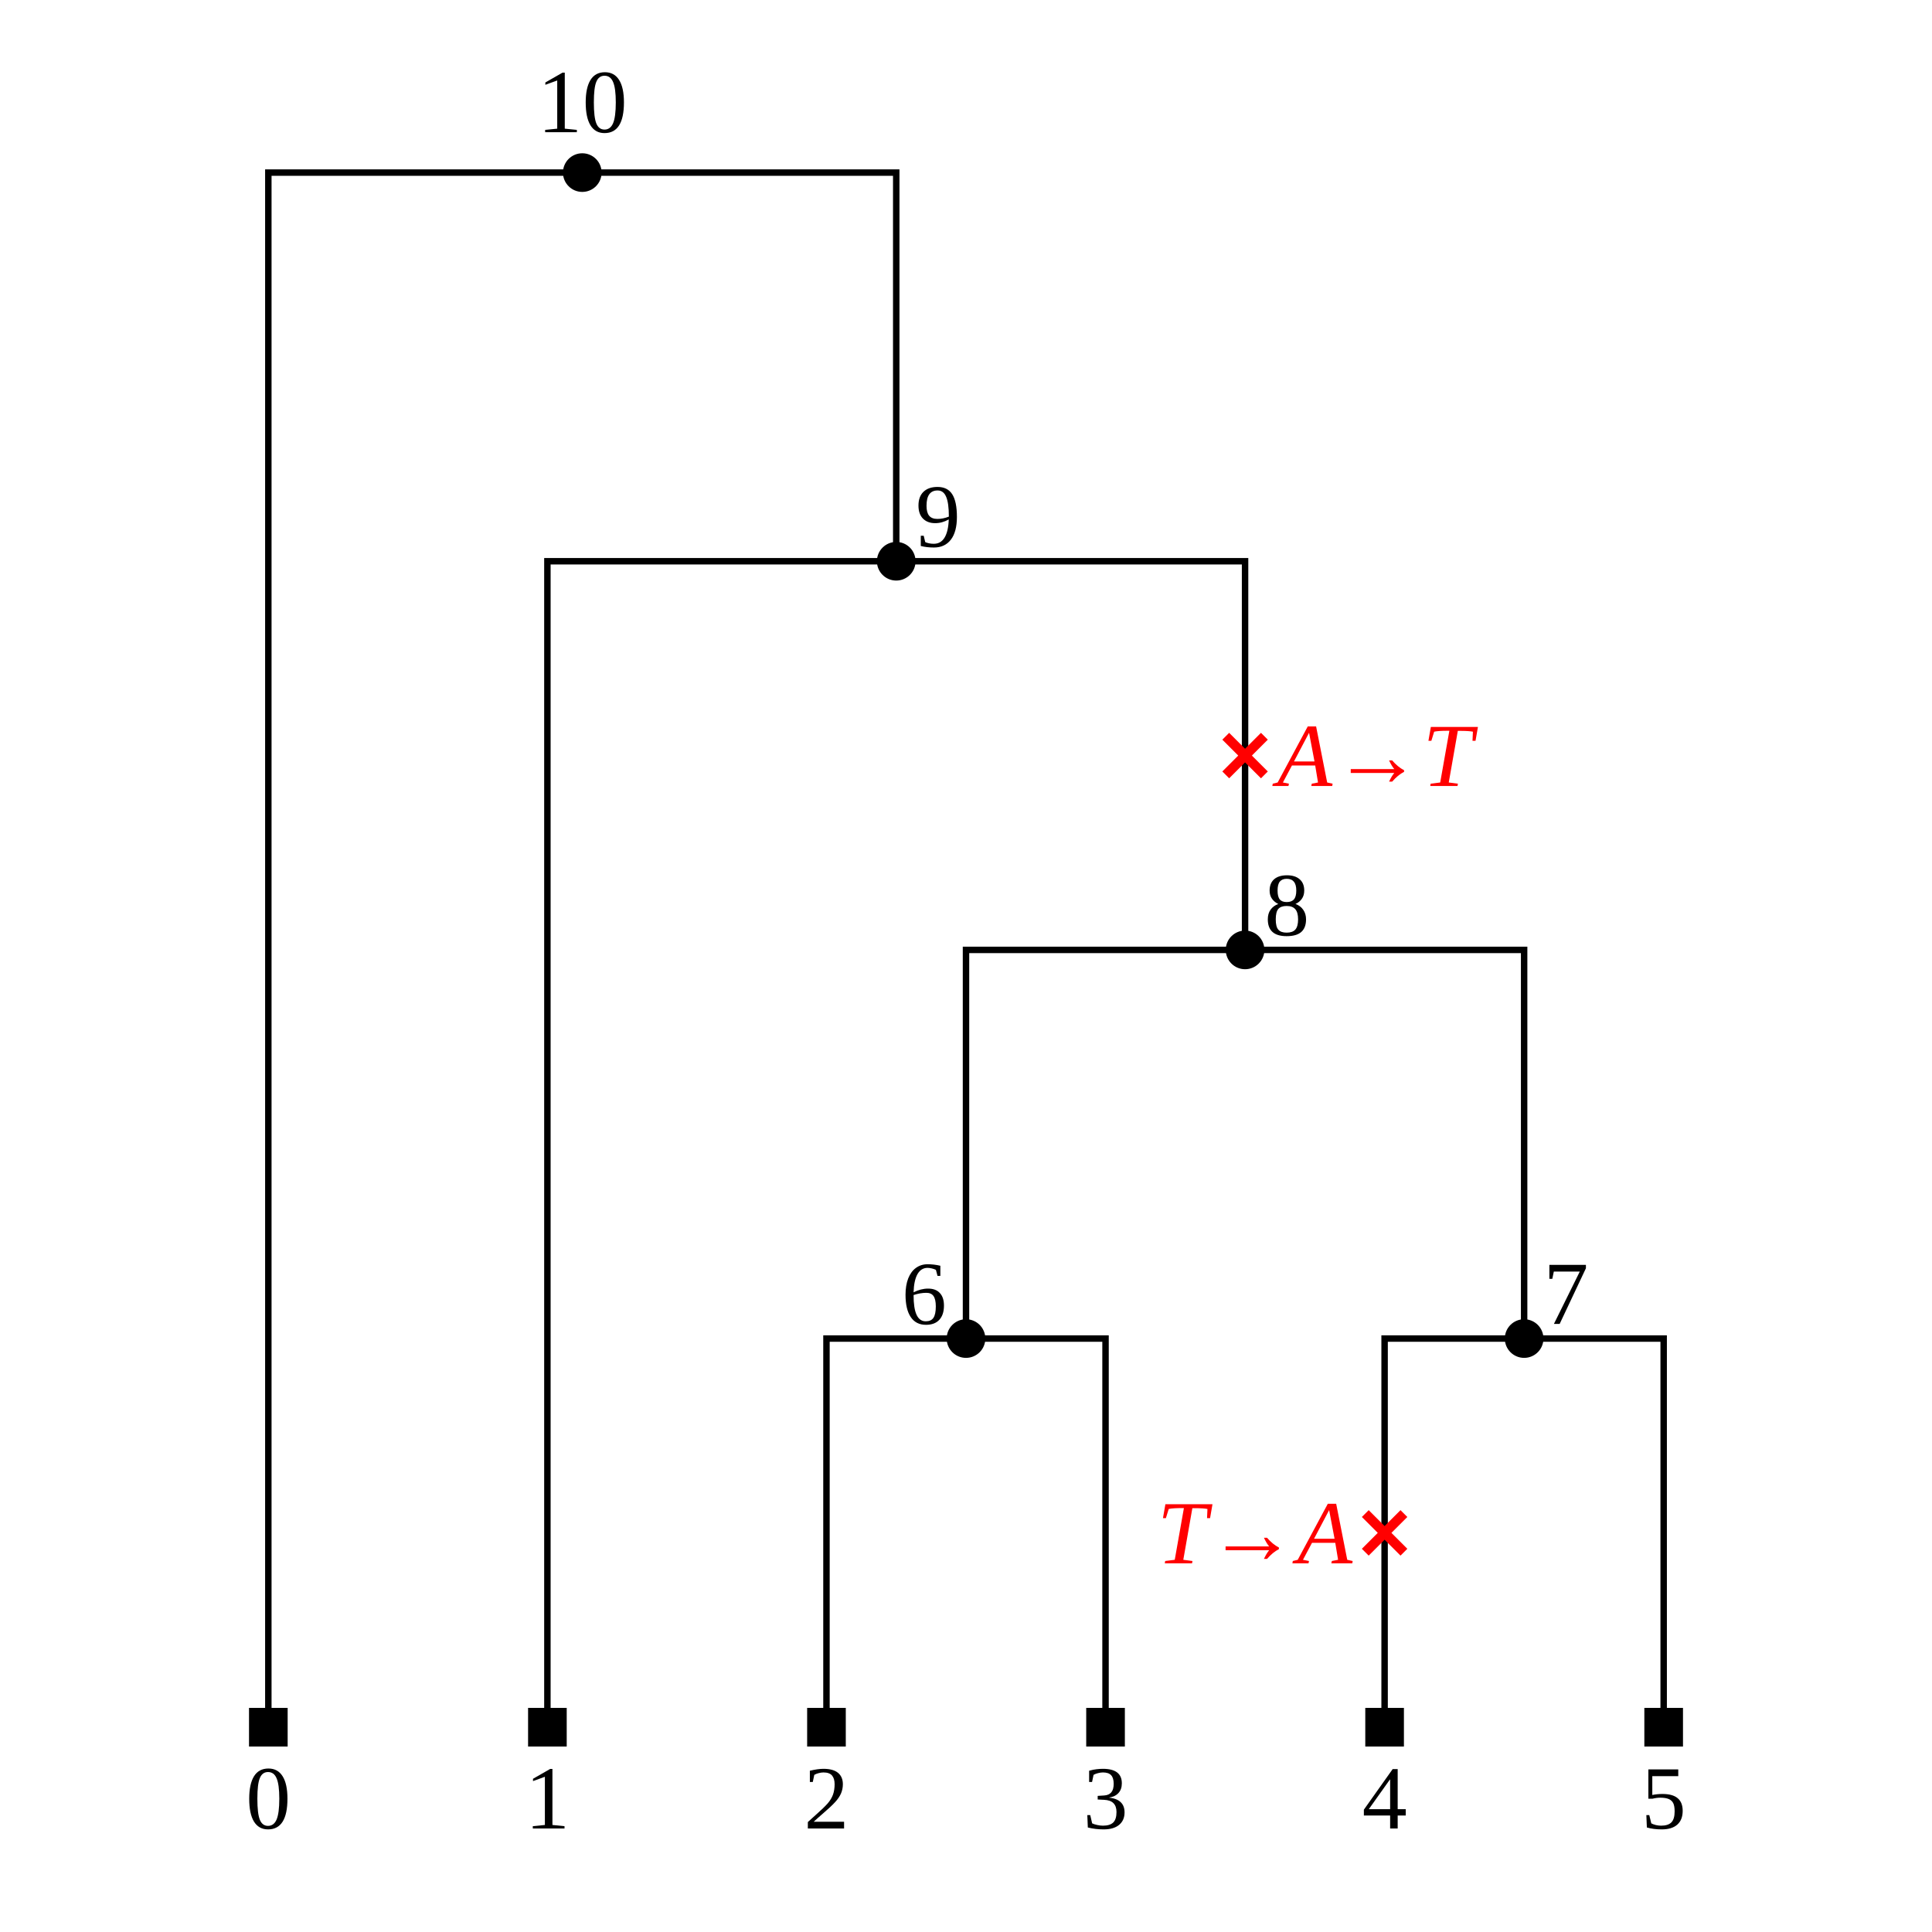
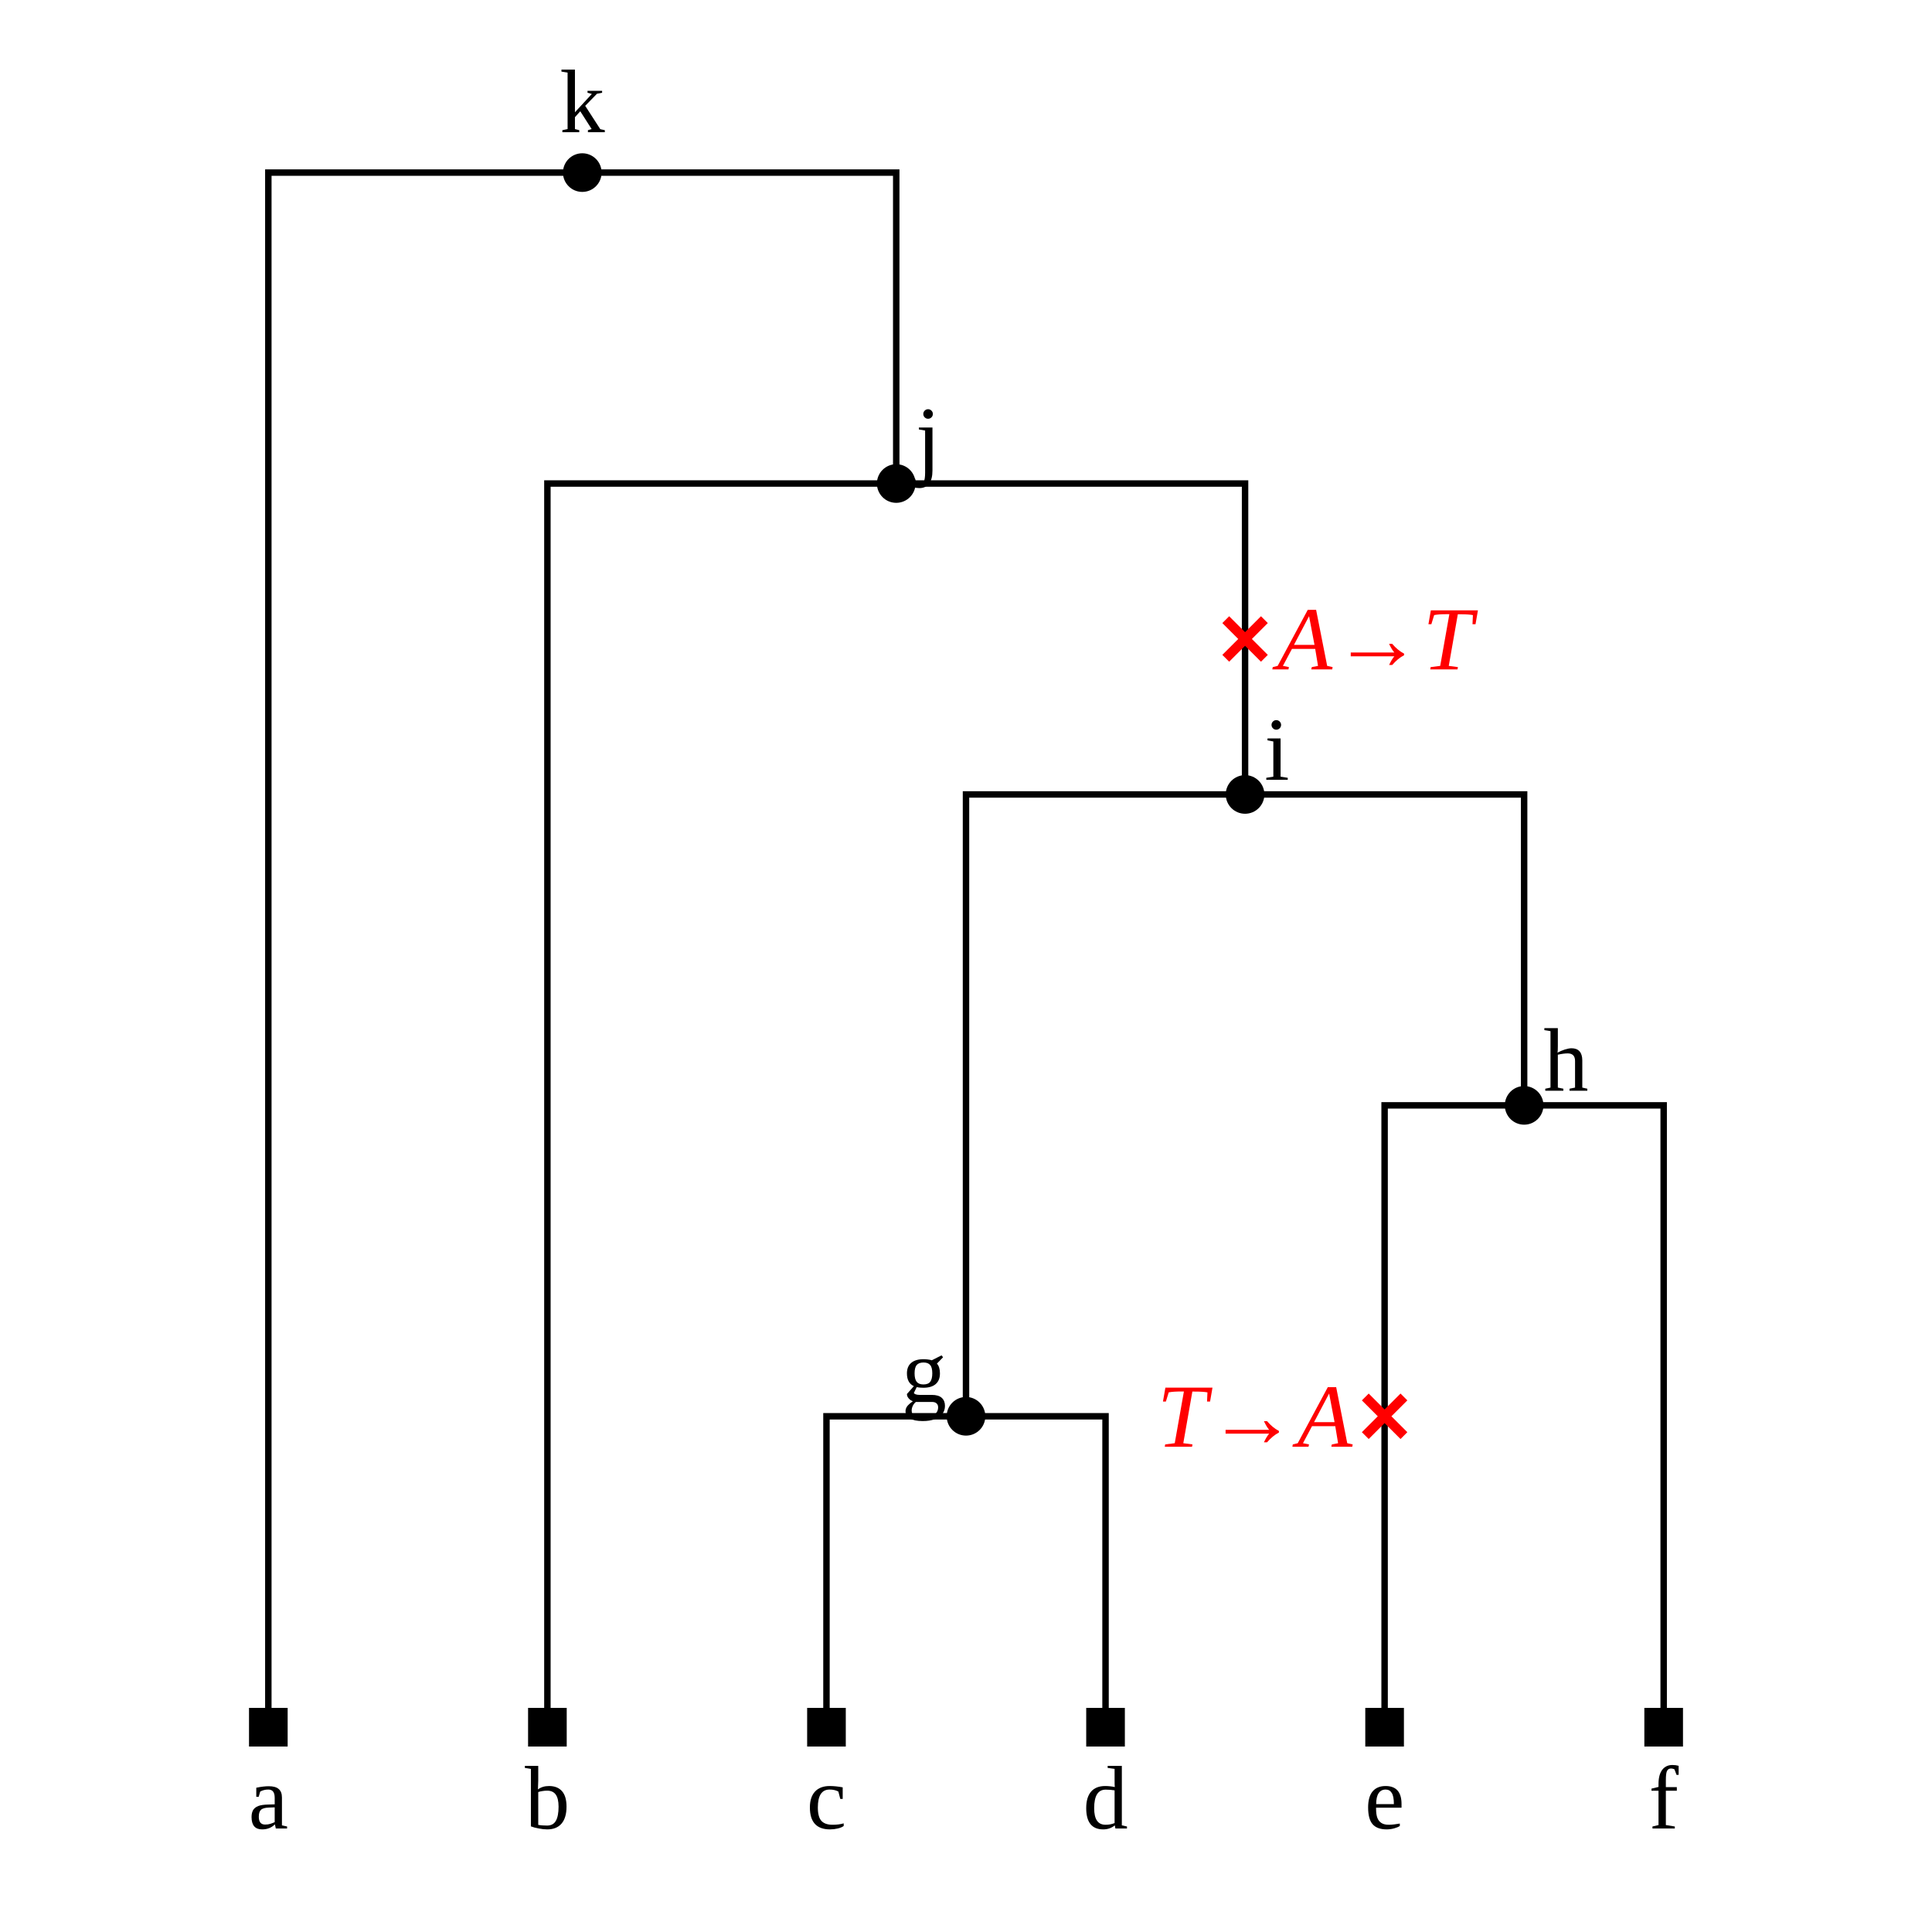
<svg xmlns="http://www.w3.org/2000/svg" baseProfile="full" height="300" version="1.1" width="300">
  <defs>
    <style type="text/css">.background path {fill: #808080; fill-opacity: 0}.background path:nth-child(odd) {fill-opacity: .1}.axes {font-size: 14px}.x-axis .tick .lab {font-weight: bold; dominant-baseline: hanging}.axes, .tree {font-size: 14px; text-anchor: middle}.axes line, .edge {stroke: black; fill: none}.axes .ax-skip {stroke-dasharray: 4}.y-axis .grid {stroke: #FAFAFA}.node &gt; .sym {fill: black; stroke: none}.site &gt; .sym {stroke: black}.mut text {fill: red; font-style: italic}.mut.extra text {fill: hotpink}.mut line {fill: none; stroke: none}.mut .sym {fill: none; stroke: red}.mut.extra .sym {stroke: hotpink}.node .mut .sym {stroke-width: 1.5px}.tree text, .tree-sequence text {dominant-baseline: central}.plotbox .lab.lft {text-anchor: end}.plotbox .lab.rgt {text-anchor: start}</style>
  </defs>
  <g class="tree t0">
    <g class="plotbox">
      <g class="c2 node n10 root" transform="translate(90.4167 26.8)">
        <g class="a10 i0 leaf node n0 sample" transform="translate(-48.75 241.4)">
          <path class="edge" d="M 0 0 V -241.4 H 48.75" />
          <rect class="sym" height="6" width="6" x="-3" y="-3" />
-           <text class="lab" transform="translate(0 11)">0</text>
+           <text class="lab" transform="translate(0 11)">a</text>
        </g>
-         <g class="a10 c2 node n9" transform="translate(48.75 60.35)">
-           <g class="a9 i0 leaf node n1 sample" transform="translate(-54.1667 181.05)">
-             <path class="edge" d="M 0 0 V -181.05 H 54.167" />
+         <g class="a10 c2 node n9" transform="translate(48.75 48.28)">
+           <g class="a9 i0 leaf node n1 sample" transform="translate(-54.1667 193.12)">
+             <path class="edge" d="M 0 0 V -193.12 H 54.167" />
            <rect class="sym" height="6" width="6" x="-3" y="-3" />
-             <text class="lab" transform="translate(0 11)">1</text>
+             <text class="lab" transform="translate(0 11)">b</text>
          </g>
-           <g class="a9 c2 m0 node n8 s0" transform="translate(54.1667 60.35)">
-             <g class="a8 c2 node n6" transform="translate(-43.3333 60.35)">
-               <g class="a6 i1 leaf node n2 sample" transform="translate(-21.6667 60.35)">
-                 <path class="edge" d="M 0 0 V -60.35 H 21.667" />
+           <g class="a9 c2 m0 node n8 s0" transform="translate(54.1667 48.28)">
+             <g class="a8 c2 node n6" transform="translate(-43.3333 96.56)">
+               <g class="a6 i1 leaf node n2 sample" transform="translate(-21.6667 48.28)">
+                 <path class="edge" d="M 0 0 V -48.28 H 21.667" />
                <rect class="sym" height="6" width="6" x="-3" y="-3" />
-                 <text class="lab" transform="translate(0 11)">2</text>
+                 <text class="lab" transform="translate(0 11)">c</text>
              </g>
-               <g class="a6 i1 leaf node n3 sample" transform="translate(21.6667 60.35)">
-                 <path class="edge" d="M 0 0 V -60.35 H -21.667" />
+               <g class="a6 i1 leaf node n3 sample" transform="translate(21.6667 48.28)">
+                 <path class="edge" d="M 0 0 V -48.28 H -21.667" />
                <rect class="sym" height="6" width="6" x="-3" y="-3" />
-                 <text class="lab" transform="translate(0 11)">3</text>
+                 <text class="lab" transform="translate(0 11)">d</text>
              </g>
-               <path class="edge" d="M 0 0 V -60.35 H 43.333" />
+               <path class="edge" d="M 0 0 V -96.56 H 43.333" />
              <circle class="sym" cx="0" cy="0" r="3" />
-               <text class="lab lft" transform="translate(-3 -7.0)">6</text>
+               <text class="lab lft" transform="translate(-3 -7.0)">g</text>
            </g>
-             <g class="a8 c2 node n7" transform="translate(43.3333 60.35)">
-               <g class="a7 i2 leaf m1 node n4 s0 sample" transform="translate(-21.6667 60.35)">
-                 <path class="edge" d="M 0 0 V -60.35 H 21.667" />
-                 <g class="mut m1 s0 unknown_time" transform="translate(0 -30.175)">
-                   <line x1="0" x2="0" y1="0" y2="30.175" />
+             <g class="a8 c2 node n7" transform="translate(43.3333 48.28)">
+               <g class="a7 i2 leaf m1 node n4 s0 sample" transform="translate(-21.6667 96.56)">
+                 <path class="edge" d="M 0 0 V -96.56 H 21.667" />
+                 <g class="mut m1 s0 unknown_time" transform="translate(0 -48.28)">
+                   <line x1="0" x2="0" y1="0" y2="48.28" />
                  <path class="sym" d="M -3,-3 l 6,6 M -3,3 l 6,-6" />
                  <text class="lab lft" transform="translate(-5 0)">T→A</text>
                </g>
                <rect class="sym" height="6" width="6" x="-3" y="-3" />
-                 <text class="lab" transform="translate(0 11)">4</text>
+                 <text class="lab" transform="translate(0 11)">e</text>
              </g>
-               <g class="a7 i2 leaf node n5 sample" transform="translate(21.6667 60.35)">
-                 <path class="edge" d="M 0 0 V -60.35 H -21.667" />
+               <g class="a7 i2 leaf node n5 sample" transform="translate(21.6667 96.56)">
+                 <path class="edge" d="M 0 0 V -96.56 H -21.667" />
                <rect class="sym" height="6" width="6" x="-3" y="-3" />
-                 <text class="lab" transform="translate(0 11)">5</text>
+                 <text class="lab" transform="translate(0 11)">f</text>
              </g>
-               <path class="edge" d="M 0 0 V -60.35 H -43.333" />
+               <path class="edge" d="M 0 0 V -48.28 H -43.333" />
              <circle class="sym" cx="0" cy="0" r="3" />
-               <text class="lab rgt" transform="translate(3 -7.0)">7</text>
+               <text class="lab rgt" transform="translate(3 -7.0)">h</text>
            </g>
-             <path class="edge" d="M 0 0 V -60.35 H -54.167" />
-             <g class="mut m0 s0 unknown_time" transform="translate(0 -30.175)">
-               <line x1="0" x2="0" y1="0" y2="30.175" />
+             <path class="edge" d="M 0 0 V -48.28 H -54.167" />
+             <g class="mut m0 s0 unknown_time" transform="translate(0 -24.14)">
+               <line x1="0" x2="0" y1="0" y2="24.14" />
              <path class="sym" d="M -3,-3 l 6,6 M -3,3 l 6,-6" />
              <text class="lab rgt" transform="translate(5 0)">A→T</text>
            </g>
            <circle class="sym" cx="0" cy="0" r="3" />
-             <text class="lab rgt" transform="translate(3 -7.0)">8</text>
+             <text class="lab rgt" transform="translate(3 -7.0)">i</text>
          </g>
-           <path class="edge" d="M 0 0 V -60.35 H -48.75" />
+           <path class="edge" d="M 0 0 V -48.28 H -48.75" />
          <circle class="sym" cx="0" cy="0" r="3" />
-           <text class="lab rgt" transform="translate(3 -7.0)">9</text>
+           <text class="lab rgt" transform="translate(3 -7.0)">j</text>
        </g>
        <circle class="sym" cx="0" cy="0" r="3" />
-         <text class="lab" transform="translate(0 -11)">10</text>
+         <text class="lab" transform="translate(0 -11)">k</text>
      </g>
    </g>
  </g>
</svg>
